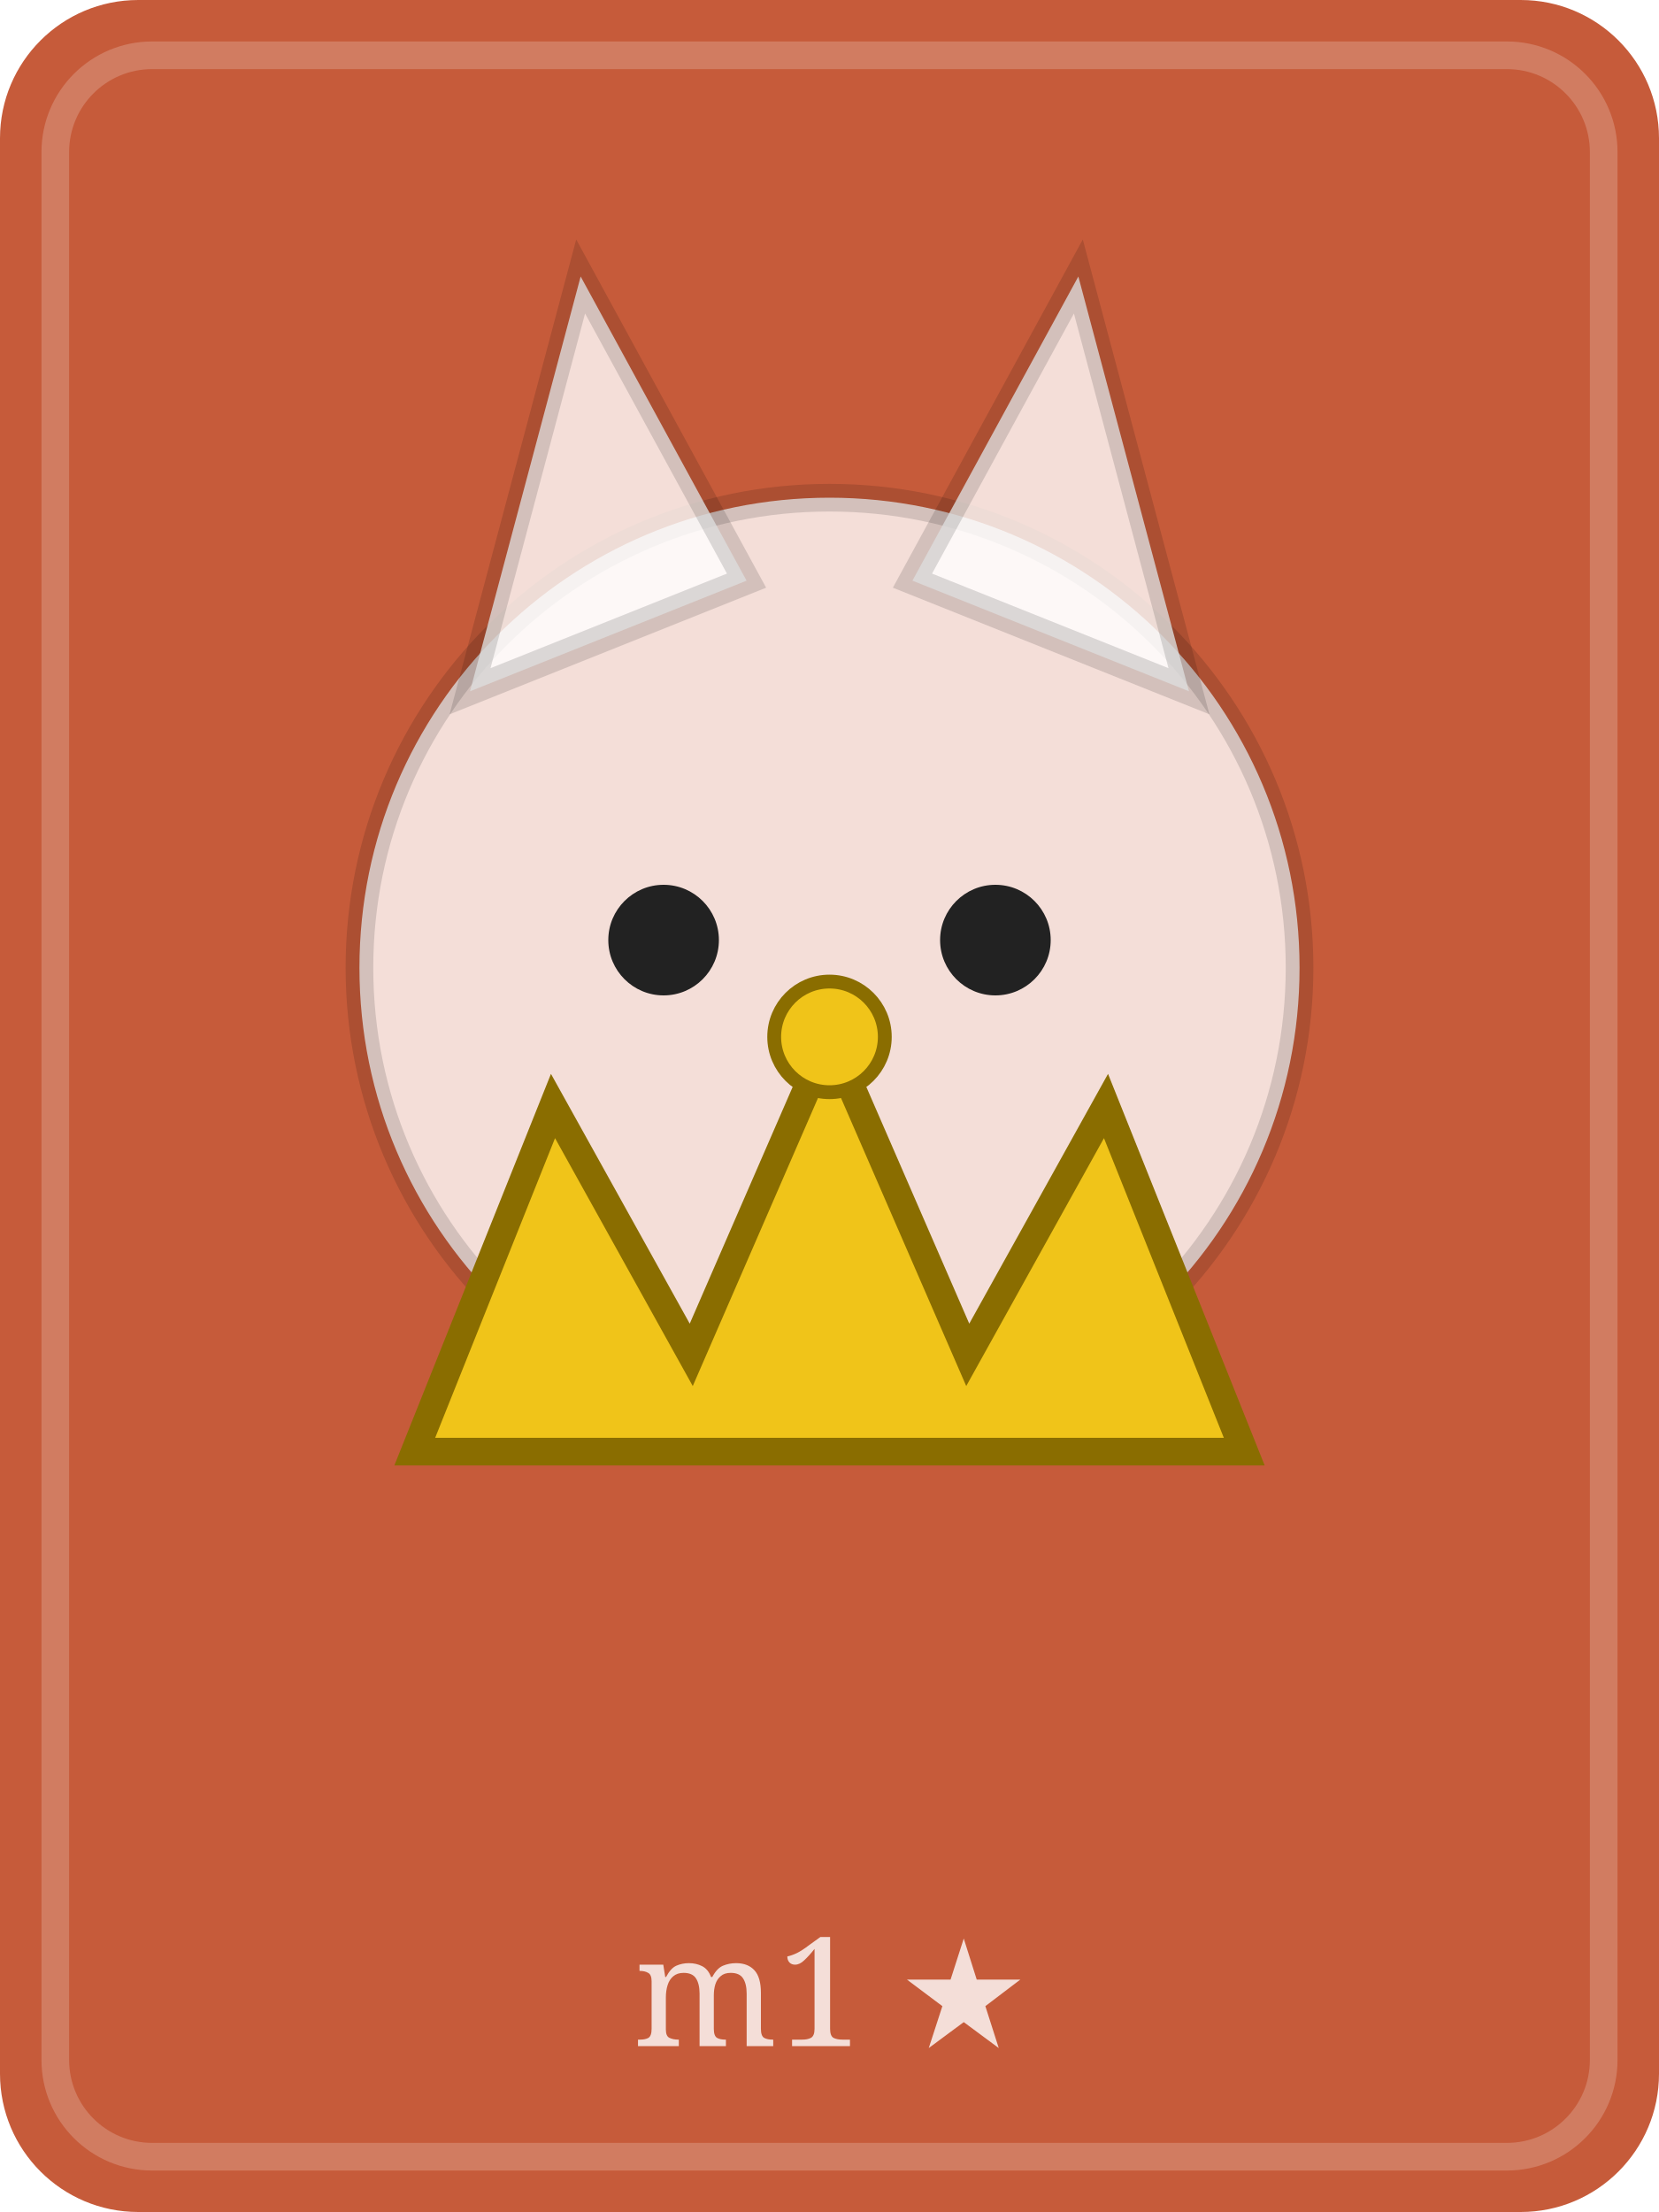
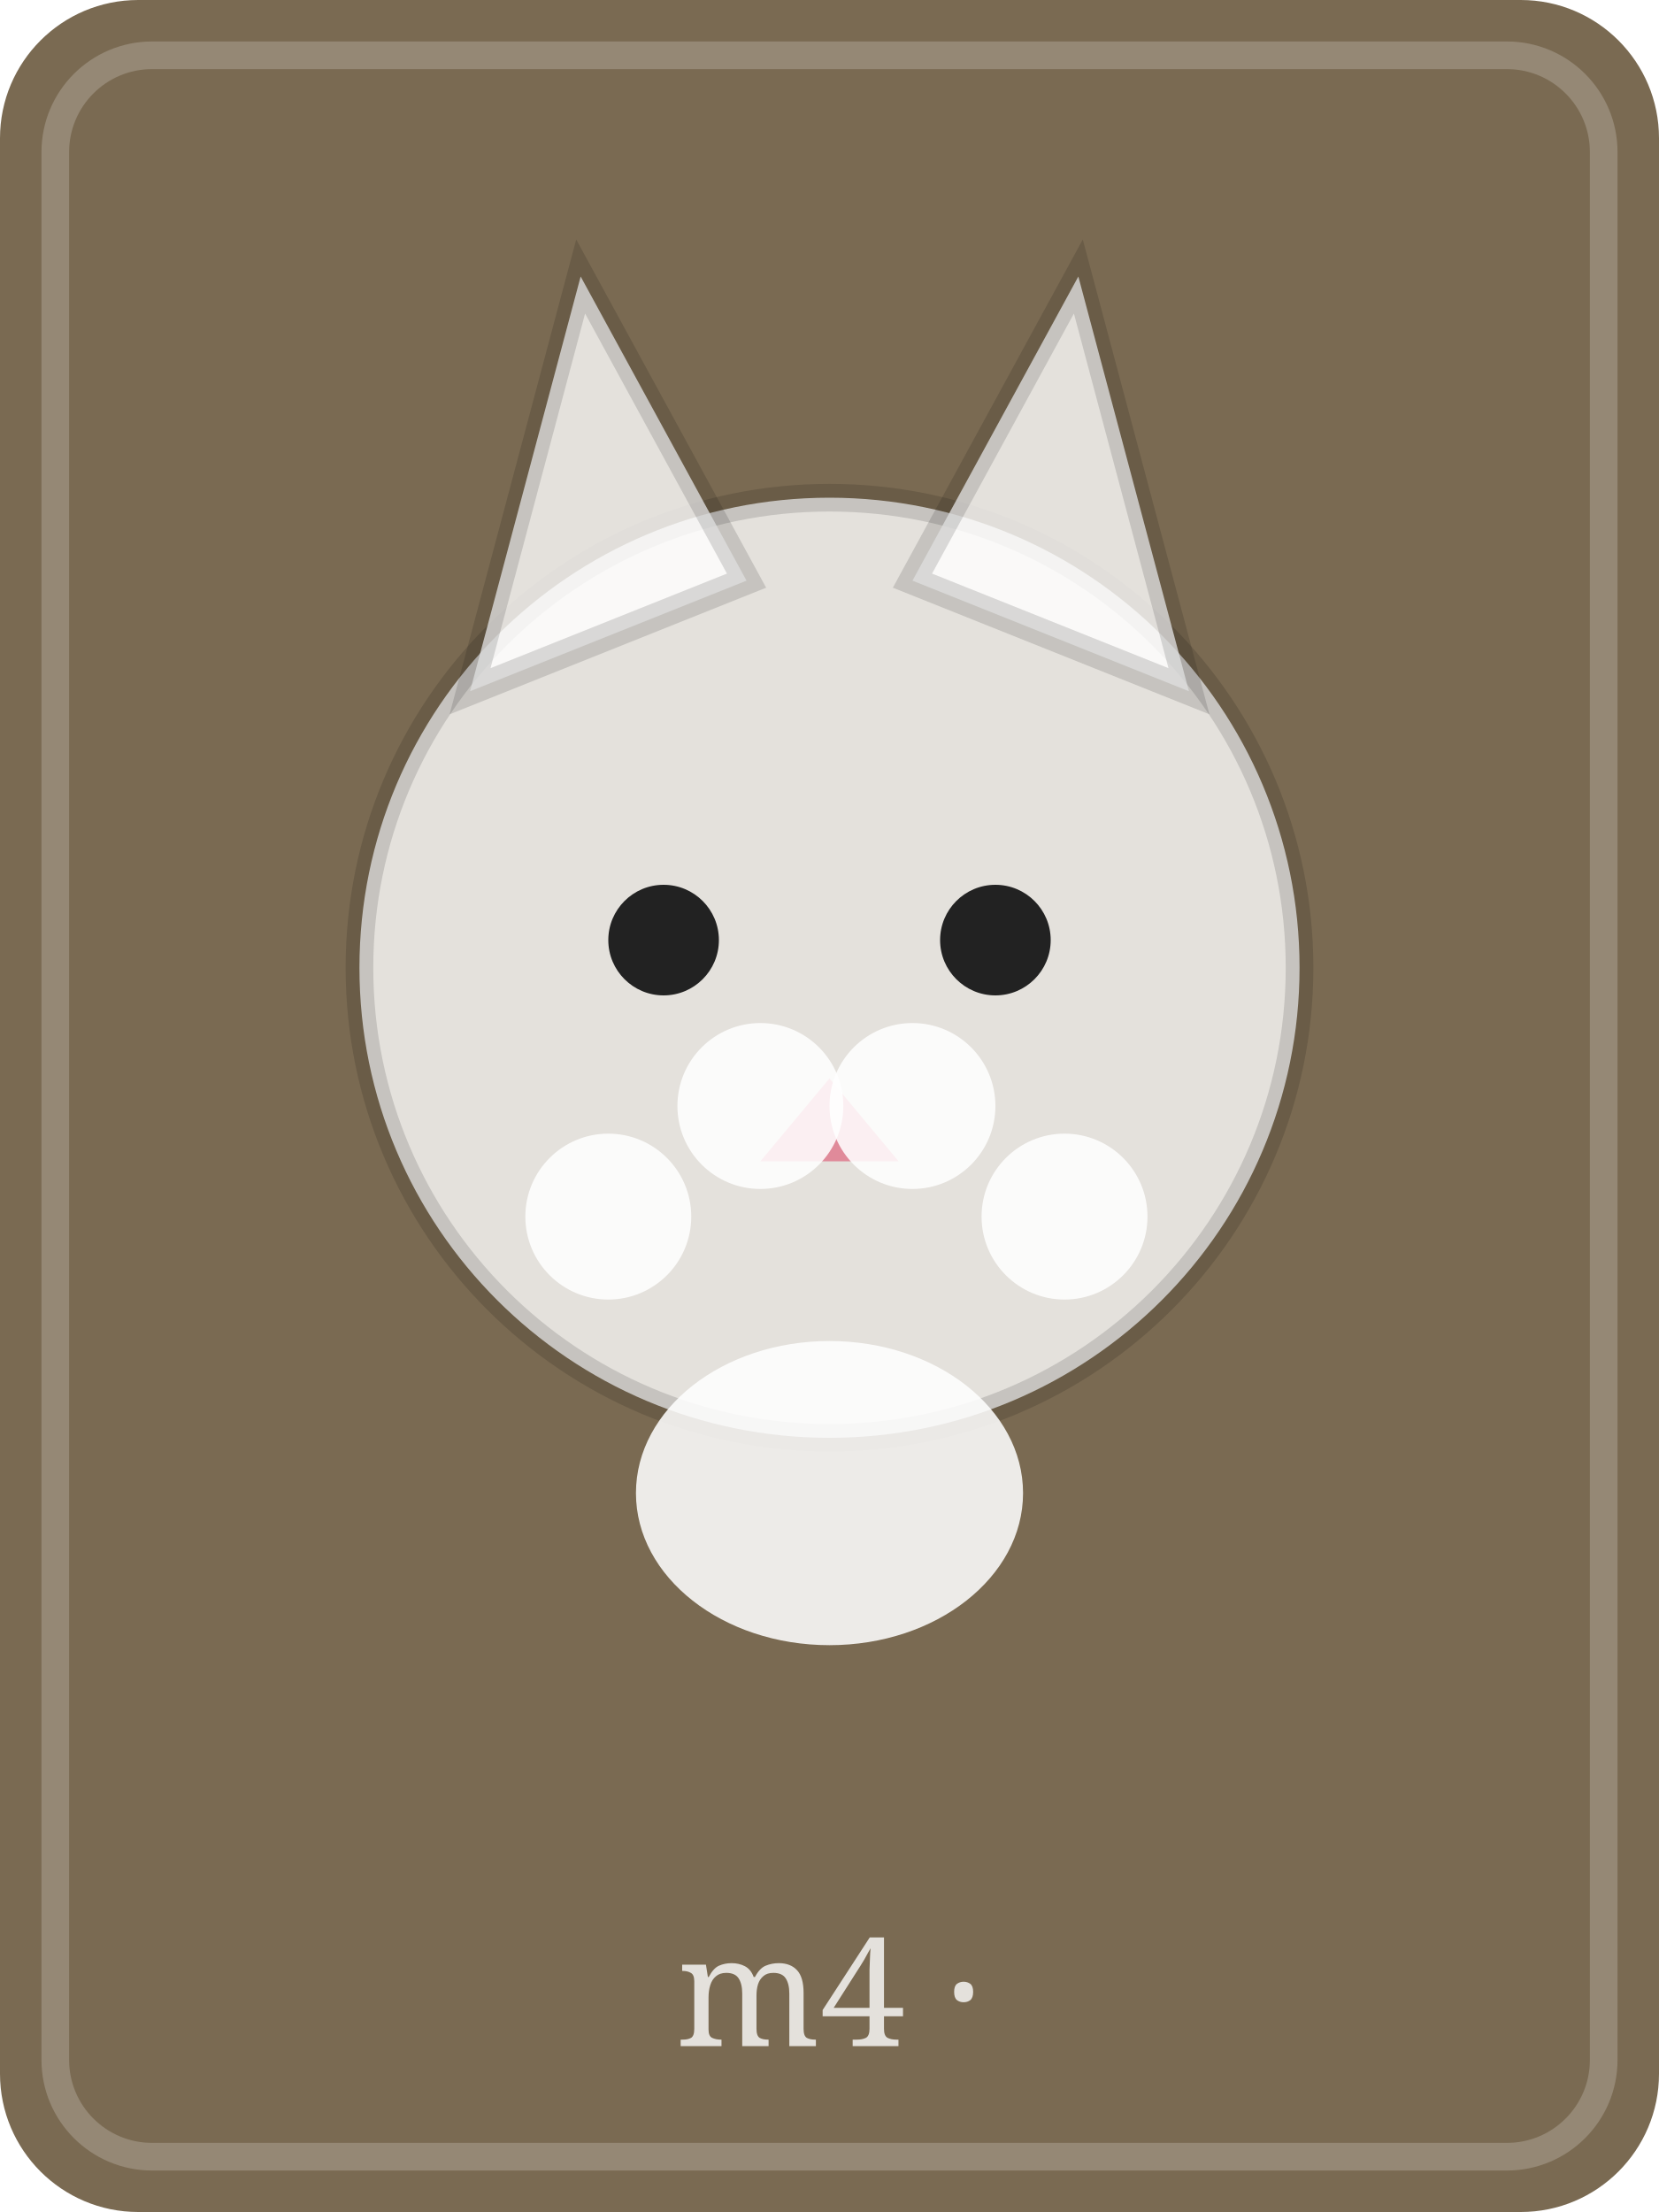
<svg xmlns="http://www.w3.org/2000/svg" viewBox="0 0 120 160">
-   <rect width="120" height="160" rx="10" fill="#c65b3a" />
+   <rect width="120" height="160" rx="10" fill="#7a6a52" />
  <rect x="4" y="4" width="112" height="152" rx="7" fill="none" stroke="#ffffff33" stroke-width="2" />
  <circle cx="60" cy="70" r="34" fill="#ffffffcc" stroke="#00000022" stroke-width="2" />
  <polygon points="34,50 42,20 54,42" fill="#ffffffcc" stroke="#00000022" stroke-width="2" />
  <polygon points="86,50 78,20 66,42" fill="#ffffffcc" stroke="#00000022" stroke-width="2" />
  <circle cx="48" cy="68" r="4" fill="#222" />
  <circle cx="72" cy="68" r="4" fill="#222" />
  <polygon points="60,78 55,84 65,84" fill="#e08a9a" />
-   <polygon points="30,105 40,80 50,98 60,75 70,98 80,80 90,105" fill="#f0c419" stroke="#8a6d00" stroke-width="2" />
-   <circle cx="60" cy="75" r="4" fill="#f0c419" stroke="#8a6d00" stroke-width="1" />
-   <text x="60" y="148" font-family="Georgia,serif" font-size="11" fill="#ffffffcc" text-anchor="middle">m1 ★</text>
+   <ellipse cx="60" cy="108" rx="14" ry="11" fill="#ffffffdd" />
+   <circle cx="44" cy="88" r="6" fill="#ffffffdd" />
+   <circle cx="55" cy="80" r="6" fill="#ffffffdd" />
+   <circle cx="66" cy="80" r="6" fill="#ffffffdd" />
+   <circle cx="77" cy="88" r="6" fill="#ffffffdd" />
+   <text x="60" y="148" font-family="Georgia,serif" font-size="11" fill="#ffffffcc" text-anchor="middle">m4 ·</text>
</svg>
